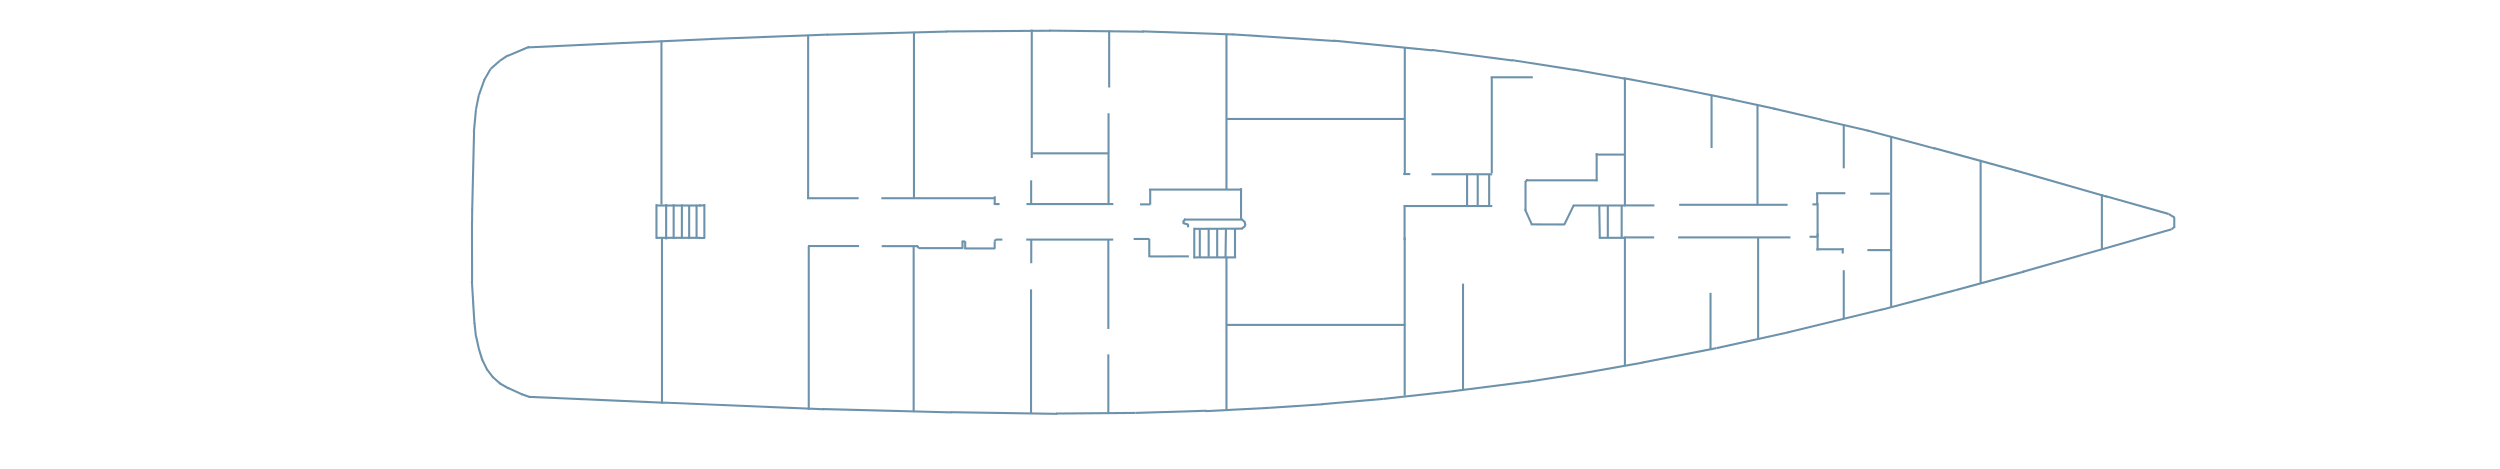
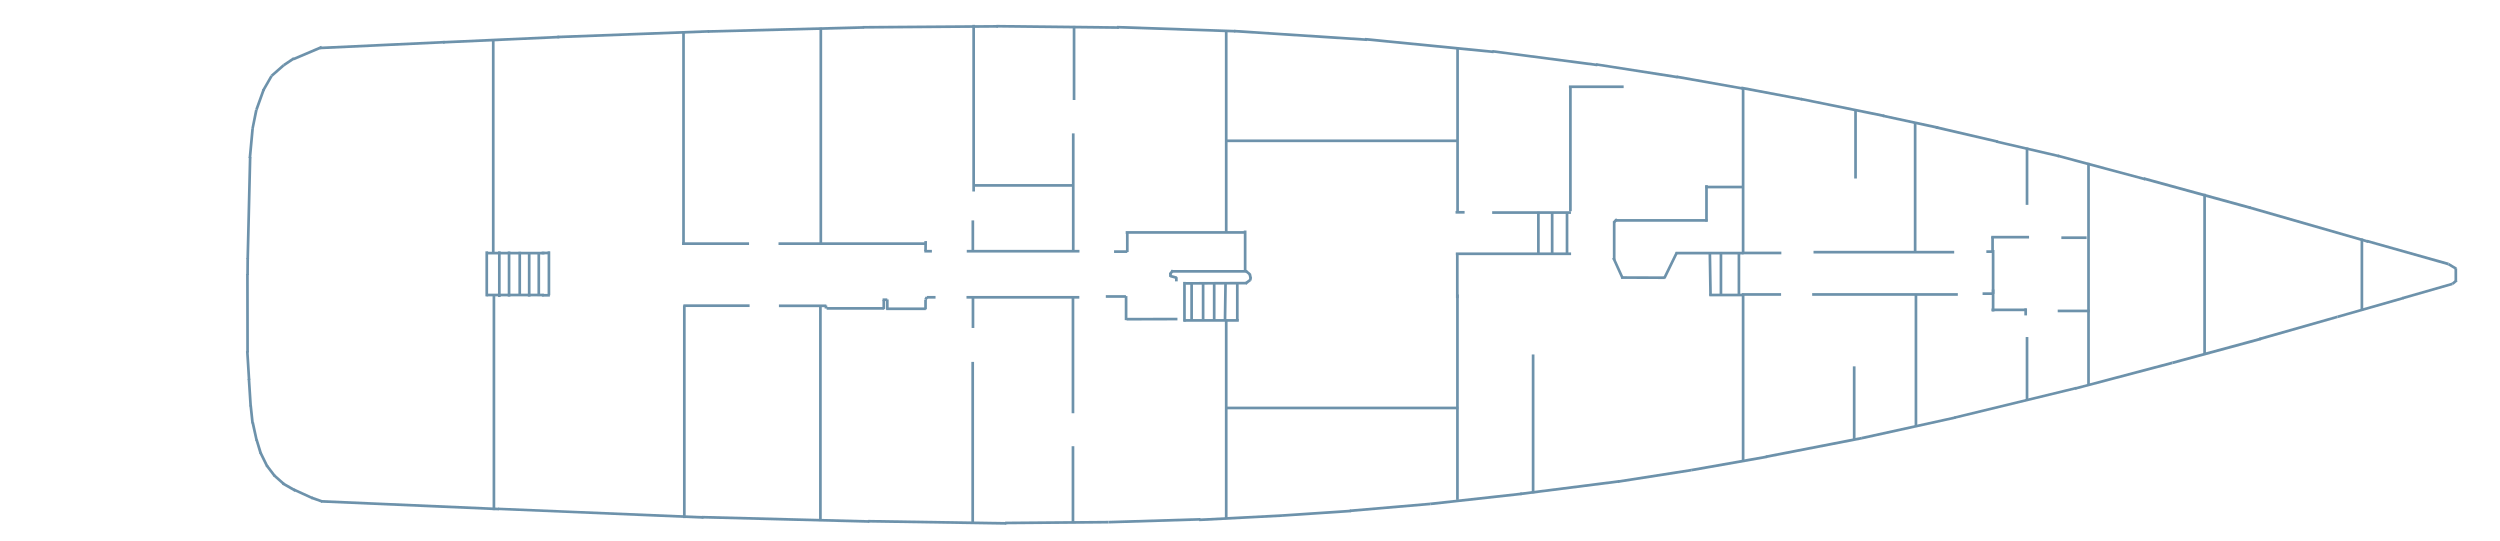
- <svg xmlns="http://www.w3.org/2000/svg" version="1.2" viewBox="0 510 2400 450">
+ <svg xmlns="http://www.w3.org/2000/svg" version="1.2" viewBox="270 520 1850 400">
  <path id="Forma 1" style="fill: #6d92ab" d="m507.7 553.9l0.8 1.9-21.1 8.9-0.8-1.8z" />
  <path id="Forma 2" style="fill: #6d92ab" d="m487 562.3l1.1 1.7-7.6 5.1-1.1-1.7z" />
  <path id="Forma 3" style="fill: #6d92ab" d="m479.3 567.5l1.3 1.5-9 7.9-1.3-1.5z" />
  <path id="Forma 4" style="fill: #6d92ab" d="m470.1 575.7l1.7 1-6.2 10.8-1.7-1z" />
  <path id="Forma 5" style="fill: #6d92ab" d="m464.2 585.9l1.9 0.6-5.4 15.1-1.9-0.7z" />
  <path id="Forma 6" style="fill: #6d92ab" d="m458.7 601.1l2 0.4-2.9 14.1-1.9-0.4z" />
  <path id="Forma 7" style="fill: #6d92ab" d="m455.9 615.3l2 0.2-2 21.6-2-0.2z" />
  <path id="Forma 8" style="fill: #6d92ab" d="m454.1 636.3h2l-1.8 75.4h-2z" />
  <path id="Forma 9" style="fill: #6d92ab" d="m452.3 711h2l-0.1 12.5h-2z" />
  <path id="Forma 10" style="fill: #6d92ab" d="m452.1 722.8h2l0.1 58.1h-2z" />
  <path id="Forma 11" style="fill: #6d92ab" d="m452 779.9l2-0.1 1.3 21.2-2 0.1z" />
  <path id="Forma 12" style="fill: #6d92ab" d="m453.2 800.4l2-0.1 1.3 20.3-2 0.2z" />
  <path id="Forma 13" style="fill: #6d92ab" d="m454.5 820.1l2-0.2 1.4 13.2-2 0.2z" />
  <path id="Forma 14" style="fill: #6d92ab" d="m456 832.9l2-0.5 2.9 13.4-1.9 0.5z" />
  <path id="Forma 15" style="fill: #6d92ab" d="m458.9 845.6l1.9-0.6 3.2 10.4-2 0.6z" />
  <path id="Forma 16" style="fill: #6d92ab" d="m461.9 855.5l1.8-0.9 5 10.2-1.8 0.9z" />
  <path id="Forma 17" style="fill: #6d92ab" d="m466.6 865.1l1.6-1.2 6 7.9-1.6 1.2z" />
  <path id="Forma 18" style="fill: #6d92ab" d="m472.3 872.6l1.3-1.5 7.3 6.5-1.3 1.5z" />
  <path id="Forma 19" style="fill: #6d92ab" d="m478.7 878.6l1-1.8 9.4 5.4-1 1.8z" />
  <path id="Forma 20" style="fill: #6d92ab" d="m487 883.2l0.8-1.8 14 6.4-0.8 1.8z" />
  <path id="Forma 21" style="fill: #6d92ab" d="m500.3 889.3l0.7-1.9 7.9 2.8-0.7 1.9z" />
  <path id="Forma 22" style="fill: #6d92ab" d="m507.6 892l0.1-2 131.5 5.7-0.1 2z" />
  <path id="Forma 23" style="fill: #6d92ab" d="m638.5 897.5l0.1-1.9 152.1 6.3-0.1 2z" />
  <path id="Forma 24" style="fill: #6d92ab" d="m789.2 903.7l0.1-2 124 3.2v2z" />
  <path id="Forma 25" style="fill: #6d92ab" d="m912.3 906.7l0.1-2 102.3 1.6v2z" />
  <path id="Forma 26" style="fill: #6d92ab" d="m1013.8 908v-2l76.4-0.6v2z" />
  <path id="Forma 27" style="fill: #6d92ab" d="m1090.3 907.4l-0.1-2 68.1-2.1 0.1 2z" />
  <path id="Forma 28" style="fill: #6d92ab" d="m1157.4 905.7l-0.1-2 61.6-3.2 0.1 2z" />
  <path id="Forma 29" style="fill: #6d92ab" d="m1218.8 902.5l-0.1-2 51-3.4 0.2 2z" />
  <path id="Forma 30" style="fill: #6d92ab" d="m1268.9 899l-0.1-2 59.5-5.1 0.1 2z" />
  <path id="Forma 31" style="fill: #6d92ab" d="m1328.5 893.9l-0.3-2 67.9-7.5 0.2 2z" />
  <path id="Forma 32" style="fill: #6d92ab" d="m1395.1 886.5l-0.2-2 73.2-9.3 0.2 2z" />
  <path id="Forma 33" style="fill: #6d92ab" d="m1467.4 877.4l-0.3-2 54.3-8.5 0.3 2z" />
  <path id="Forma 34" style="fill: #6d92ab" d="m1521.7 868.9l-0.4-2 56.1-9.9 0.3 2z" />
  <path id="Forma 35" style="fill: #6d92ab" d="m1577 859l-0.4-2 71-13.8 0.4 2z" />
  <path id="Forma 36" style="fill: #6d92ab" d="m1648 845.2l-0.4-2 69.3-15.2 0.4 1.9z" />
  <path id="Forma 37" style="fill: #6d92ab" d="m1716.6 830l-0.5-1.9 90.2-21.9 0.4 1.9z" />
  <path id="Forma 38" style="fill: #6d92ab" d="m1805.7 808.5l-0.5-1.9 72.1-19.1 0.5 2z" />
  <path id="Forma 39" style="fill: #6d92ab" d="m1877.8 789.5l-0.5-2 65.5-17.8 0.6 2z" />
  <path id="Forma 40" style="fill: #6d92ab" d="m1942.2 771.9l-0.5-2 57.8-16.4 0.5 1.9z" />
  <path id="Forma 41" style="fill: #6d92ab" d="m2000 755.4l-0.5-1.9 48.7-13.9 0.6 1.9z" />
  <path id="Forma 42" style="fill: #6d92ab" d="m2048.2 741.6l-0.6-1.9 37-10.6 0.5 1.9z" />
  <path id="Forma 43" style="fill: #6d92ab" d="m2085.5 730.8l-1.3-1.5 3.2-2.7 1.2 1.6z" />
  <path id="Forma 44" style="fill: #6d92ab" d="m2088.3 727.8h-2v-9.2h2z" />
  <path id="Forma 45" style="fill: #6d92ab" d="m2088.1 718l-1 1.7-5.7-3.4 1-1.7z" />
  <path id="Forma 46" style="fill: #6d92ab" d="m2082.2 714.4l-0.6 2-60.4-17.1 0.5-1.9z" />
  <path id="Forma 47" style="fill: #6d92ab" d="m2022.9 697.9l-0.6 1.9-88.2-25.3 0.5-2z" />
  <path id="Forma 48" style="fill: #6d92ab" d="m1935.7 672.8l-0.6 2-79.1-21.7 0.6-2z" />
  <path id="Forma 49" style="fill: #6d92ab" d="m1857.8 651.7l-0.5 1.9-65-17.4 0.6-1.9z" />
  <path id="Forma 50" style="fill: #6d92ab" d="m1794 634.6l-0.5 1.9-46.5-10.8 0.4-1.9z" />
  <path id="Forma 51" style="fill: #6d92ab" d="m1748.7 623.9l-0.5 1.9-45.9-10.6 0.5-2z" />
  <path id="Forma 52" style="fill: #6d92ab" d="m1704.4 613.5l-0.4 2-41.1-8.9 0.5-1.9z" />
  <path id="Forma 53" style="fill: #6d92ab" d="m1664.6 604.8l-0.4 2-61.8-12.6 0.4-1.9z" />
  <path id="Forma 54" style="fill: #6d92ab" d="m1604.1 592.6l-0.4 1.9-45.4-8.5 0.4-2z" />
  <path id="Forma 55" style="fill: #6d92ab" d="m1560.1 584.6l-0.3 1.9-49.3-8.7 0.3-2z" />
  <path id="Forma 56" style="fill: #6d92ab" d="m1511.7 576.1l-0.4 2-60.4-9.5 0.3-1.9z" />
  <path id="Forma 57" style="fill: #6d92ab" d="m1452.2 567.1l-0.2 2-77.9-10.2 0.3-1.9z" />
  <path id="Forma 58" style="fill: #6d92ab" d="m1375.4 557.4l-0.2 2-95.3-9.4 0.2-2z" />
  <path id="Forma 59" style="fill: #6d92ab" d="m1281.6 548.4l-0.1 2-98.3-6.4 0.1-2z" />
  <path id="Forma 60" style="fill: #6d92ab" d="m1184.2 542.1v2l-87.6-3v-2z" />
  <path id="Forma 61" style="fill: #6d92ab" d="m1098 539.4v2l-90.7-1v-2z" />
  <path id="Forma 62" style="fill: #6d92ab" d="m1008.5 538.5v2l-100.1 0.7-0.1-2z" />
  <path id="Forma 63" style="fill: #6d92ab" d="m909.1 539.3l0.1 2-115.5 3v-2z" />
  <path id="Forma 64" style="fill: #6d92ab" d="m794.7 542.2l0.1 2-112.3 4.2-0.1-2z" />
  <path id="Forma 65" style="fill: #6d92ab" d="m683.8 546.4l0.1 2-86.1 3.9-0.1-2z" />
  <path id="Forma 66" style="fill: #6d92ab" d="m599 550.2l0.1 2-92.3 4.3-0.1-2z" />
  <path id="Forma 67" style="fill: #6d92ab" d="m634 549h2v157.5h-2z" />
  <path id="Forma 68" style="fill: #6d92ab" d="m634.5 738.3h2v159.2h-2z" />
  <path id="Forma 69" style="fill: #6d92ab" d="m630 739.3v-2h42.5v2z" />
  <path id="Forma 70" style="fill: #6d92ab" d="m630.1 708.3v-2h42.8v2z" />
  <path id="Forma 71" style="fill: #6d92ab" d="m629.2 706h2v33.3h-2z" />
  <path id="Forma 72" style="fill: #6d92ab" d="m638.5 706h2v33.8h-2z" />
  <path id="Forma 73" style="fill: #6d92ab" d="m645.7 706.1h2v33.4h-2z" />
  <path id="Forma 74" style="fill: #6d92ab" d="m653.6 706.3h2v32.7h-2z" />
  <path id="Forma 75" style="fill: #6d92ab" d="m660.6 706.8h2v32.7h-2z" />
  <path id="Forma 76" style="fill: #6d92ab" d="m667.7 706.6h2v32.5h-2z" />
  <path id="Forma 77" style="fill: #6d92ab" d="m670.8 708.2v-2h6.1v2z" />
  <path id="Forma 78" style="fill: #6d92ab" d="m671 739.5v-2h5.9v2z" />
  <path id="Forma 79" style="fill: #6d92ab" d="m677.2 738.5h-2v-32.5h2z" />
  <path id="Forma 80" style="fill: #6d92ab" d="m775.4 746h2v157.4h-2z" />
  <path id="Forma 81" style="fill: #6d92ab" d="m776.8 700.2h-2v-156.8h2z" />
  <path id="Forma 82" style="fill: #6d92ab" d="m774.7 701.3v-2h49.6v2z" />
  <path id="Forma 83" style="fill: #6d92ab" d="m846.1 701.3v-2h109.2v2z" />
  <path id="Forma 84" style="fill: #6d92ab" d="m954 698.4h2l-0.1 7.5-2-0.1z" />
  <path id="Forma 85" style="fill: #6d92ab" d="m954 706.9v-2h5.6v2z" />
  <path id="Forma 86" style="fill: #6d92ab" d="m985.4 706.9v-2h83.4v2z" />
  <path id="Forma 87" style="fill: #6d92ab" d="m1094.4 707.2v-2h9.8v2z" />
  <path id="Forma 88" style="fill: #6d92ab" d="m1105.2 706.5h-2v-14.1h2z" />
  <path id="Forma 89" style="fill: #6d92ab" d="m1103 693v-2h88.1v2z" />
  <path id="Forma 90" style="fill: #6d92ab" d="m1190.4 690.6h2v29.6h-2z" />
  <path id="Forma 91" style="fill: #6d92ab" d="m1192.9 719.8v2h-56.2v-2z" />
  <path id="Forma 92" style="fill: #6d92ab" d="m876.4 540.5h2v159.4h-2z" />
  <path id="Forma 93" style="fill: #6d92ab" d="m990.9 706.1h-2v-23h2z" />
  <path id="Forma 94" style="fill: #6d92ab" d="m991.5 661.7h-2v-123.3h2z" />
  <path id="Forma 95" style="fill: #6d92ab" d="m991.1 658.2v-2h72.7v2z" />
  <path id="Forma 96" style="fill: #6d92ab" d="m1065.2 705.7h-2v-87h2z" />
  <path id="Forma 97" style="fill: #6d92ab" d="m1065.8 594h-2v-54.8h2z" />
  <path id="Forma 98" style="fill: #6d92ab" d="m1178.4 691.9h-2v-148.8h2z" />
  <path id="Forma 99" style="fill: #6d92ab" d="m1347.6 555.5h2v121.5h-2z" />
  <path id="Forma 100" style="fill: #6d92ab" d="m1347.1 678.1v-2h6.7v2z" />
  <path id="Forma 101" style="fill: #6d92ab" d="m1374.2 678.3v-2h58.3v2z" />
  <path id="Forma 102" style="fill: #6d92ab" d="m1191.1 721.1l1.3-1.5 3.3 2.8-1.3 1.5z" />
  <path id="Forma 103" style="fill: #6d92ab" d="m1193.8 723l2-0.5 0.7 3.2-2 0.4z" />
  <path id="Forma 104" style="fill: #6d92ab" d="m1194.5 725.3l2 0.3-0.4 2.1-1.9-0.4z" />
  <path id="Forma 105" style="fill: #6d92ab" d="m1194.5 726.4l1.3 1.5-3.4 2.7-1.3-1.6z" />
  <path id="Forma 106" style="fill: #6d92ab" d="m1192.8 728.5v2l-45.8 0.2v-2z" />
  <path id="Forma 107" style="fill: #6d92ab" d="m1137.2 719.4l1.6 1.2-2.1 2.8-1.6-1.2z" />
  <path id="Forma 108" style="fill: #6d92ab" d="m1135.1 721.9h2v3h-2z" />
  <path id="Forma 109" style="fill: #6d92ab" d="m1135.7 725.2l0.6-1.9 4.8 1.3-0.5 2z" />
  <path id="Forma 110" style="fill: #6d92ab" d="m1139.5 725.1h2v3.1h-2z" />
  <path id="Forma 111" style="fill: #6d92ab" d="m775.7 747.2v-2h49v2z" />
  <path id="Forma 112" style="fill: #6d92ab" d="m846.4 747.3v-2h35.1v2z" />
  <path id="Forma 113" style="fill: #6d92ab" d="m880.2 746.1h2v2.2h-2z" />
  <path id="Forma 114" style="fill: #6d92ab" d="m881.7 749.2v-2h42.5v2z" />
  <path id="Forma 115" style="fill: #6d92ab" d="m925 748.8h-2v-6.9h2z" />
  <path id="Forma 116" style="fill: #6d92ab" d="m923.1 742.8v-2h3.5v2z" />
  <path id="Forma 117" style="fill: #6d92ab" d="m925.6 741.6h2v7.4h-2z" />
  <path id="Forma 118" style="fill: #6d92ab" d="m925.8 749.5v-2h29.3v2z" />
  <path id="Forma 119" style="fill: #6d92ab" d="m955.9 748.9h-2v-7.2h2z" />
  <path id="Forma 120" style="fill: #6d92ab" d="m955.7 742.2l-1.7-1 1-1.8 1.8 1z" />
  <path id="Forma 121" style="fill: #6d92ab" d="m955.8 741v-2h6.5v2z" />
  <path id="Forma 122" style="fill: #6d92ab" d="m985.2 741v-2h83.5v2z" />
  <path id="Forma 123" style="fill: #6d92ab" d="m1088.3 740.4v-2h14.9v2z" />
  <path id="Forma 124" style="fill: #6d92ab" d="m1102.3 739.1h2v17.8h-2z" />
  <path id="Forma 125" style="fill: #6d92ab" d="m1103.7 757.2v-2l37.6-0.1v2z" />
  <path id="Forma 126" style="fill: #6d92ab" d="m1145.5 728.6h2v29.4h-2z" />
  <path id="Forma 127" style="fill: #6d92ab" d="m1150.8 729.7h2v27.8h-2z" />
  <path id="Forma 129" style="fill: #6d92ab" d="m1186.6 757.2h-2v-27.8h2z" />
  <path id="Forma 141" style="fill: #6d92ab" d="m1145.9 758.1v-2h40.8v2z" />
  <path id="Forma 142" style="fill: #6d92ab" d="m1177.4 625.2v-2h171.5v2z" />
  <path id="Forma 143" style="fill: #6d92ab" d="m1176.8 822.9v-2h172.4v2z" />
  <path id="Forma 144" style="fill: #6d92ab" d="m1349.4 740.6h-2v-32h2z" />
  <path id="Forma 145" style="fill: #6d92ab" d="m1347.3 708.8v-2h85.3v2z" />
  <path id="Forma 146" style="fill: #6d92ab" d="m1409.4 707.4h-2v-30.7h2z" />
  <path id="Forma 147" style="fill: #6d92ab" d="m1417.6 677.4h2v30.4h-2z" />
  <path id="Forma 148" style="fill: #6d92ab" d="m1428.6 677h2v31.3h-2z" />
  <path id="Forma 149" style="fill: #6d92ab" d="m1433.1 676.3h-2v-92.2h2z" />
  <path id="Forma 150" style="fill: #6d92ab" d="m1431 585.2v-2h40.5v2z" />
  <path id="Forma 151" style="fill: #6d92ab" d="m1558.9 585.7h2v121.6h-2z" />
  <path id="Forma 152" style="fill: #6d92ab" d="m1558.9 738.3h2v122.9h-2zm457.9-41.8h2v53.3h-2z" />
  <path id="Forma 153" style="fill: #6d92ab" d="m1900.4 663.4h2v119.1h-2z" />
  <path id="Forma 154" style="fill: #6d92ab" d="m1814.5 640.5h2v164.9h-2z" />
  <path id="Forma 155" style="fill: #6d92ab" d="m1769 629.2h2v42.4h-2z" />
  <path id="Forma 156" style="fill: #6d92ab" d="m1686.2 610.4h2v96.7h-2z" />
  <path id="Forma 157" style="fill: #6d92ab" d="m1642.1 601h2v51.1h-2z" />
  <path id="Forma 158" style="fill: #6d92ab" d="m1559.3 708.2v-2h28.9v2z" />
  <path id="Forma 159" style="fill: #6d92ab" d="m1612 707.6v-2h104.1v2z" />
  <path id="Forma 160" style="fill: #6d92ab" d="m1739.9 707.2v-2h5.2v2z" />
  <path id="Forma 161" style="fill: #6d92ab" d="m1558.9 738.9v-2h29.1v2z" />
  <path id="Forma 162" style="fill: #6d92ab" d="m1611 738.9v-2h107.8v2z" />
  <path id="Forma 163" style="fill: #6d92ab" d="m1737.1 738.3v-2h7.6v2z" />
  <path id="Forma 164" style="fill: #6d92ab" d="m1745.9 737.5h-2v-32.5h2z" />
  <path id="Forma 165" style="fill: #6d92ab" d="m1743.9 734.2h2v16.3h-2z" />
  <path id="Forma 166" style="fill: #6d92ab" d="m1743.7 750.3v-2h25.9v2z" />
  <path id="Forma 167" style="fill: #6d92ab" d="m1768 748.2h2v5.2h-2z" />
  <path id="Forma 168" style="fill: #6d92ab" d="m1769 769.4h2v46.8h-2z" />
  <path id="Forma 169" style="fill: #6d92ab" d="m1686.8 737.5h2v98.1h-2z" />
  <path id="Forma 170" style="fill: #6d92ab" d="m1641.1 791.1h2v54.1h-2z" />
  <path id="Forma 171" style="fill: #6d92ab" d="m1743.5 695.3h2v11.3h-2z" />
  <path id="Forma 172" style="fill: #6d92ab" d="m1743.5 696.5v-2h28v2z" />
  <path id="Forma 173" style="fill: #6d92ab" d="m1769.2 695.1h2v0.4h-2z" />
  <path id="Forma 174" style="fill: #6d92ab" d="m1795.4 696.9v-2h18.7v2z" />
  <path id="Forma 175" style="fill: #6d92ab" d="m1792.7 751.1v-2h23.7v2z" />
  <path id="Forma 176" style="fill: #6d92ab" d="m1560.1 657.4v2h-28.2v-2z" />
  <path id="Forma 177" style="fill: #6d92ab" d="m1531.8 657h2v27h-2z" />
  <path id="Forma 178" style="fill: #6d92ab" d="m1533.6 682.1v2h-68.6v-2z" />
  <path id="Forma 179" style="fill: #6d92ab" d="m1465.9 681.5l1.4 1.4-2.5 2.5-1.4-1.4z" />
  <path id="Forma 180" style="fill: #6d92ab" d="m1463.5 684.1h2v28.2h-2z" />
  <path id="Forma 181" style="fill: #6d92ab" d="m1463 711.2l1.8-0.8 6.8 15-1.8 0.8z" />
  <path id="Forma 182" style="fill: #6d92ab" d="m1469.6 726.4v-2l32.4 0.1v2z" />
  <path id="Forma 183" style="fill: #6d92ab" d="m1502.5 726.3l-1.8-0.9 9.3-19 1.8 0.8z" />
  <path id="Forma 184" style="fill: #6d92ab" d="m1510 708.3v-2h50.2v2zm24.3-0.5l2-0.1 0.5 31.1h-2z" />
  <path id="Forma 185" style="fill: #6d92ab" d="m1534.9 739.3v-2h25.7v2z" />
  <path id="Forma 186" style="fill: #6d92ab" d="m1544.5 738.2h-2v-31.1h2z" />
  <path id="Forma 187" style="fill: #6d92ab" d="m1555.8 707.3h2v31.5h-2z" />
  <path id="Forma 130" style="fill: #6d92ab" d="m1177.5 757.1h-2l0.4-28.1h2z" />
  <path id="Forma 131" style="fill: #6d92ab" d="m1169.5 757.1h-2v-27.9h2z" />
  <path id="Forma 132" style="fill: #6d92ab" d="m1161.3 756.5h-2v-27.5h2z" />
  <path id="Forma 133" style="fill: #6d92ab" d="m1176.4 756.6h2v147.3h-2z" />
  <path id="Forma 134" style="fill: #6d92ab" d="m1347.5 737.9h2v152h-2z" />
  <path id="Forma 135" style="fill: #6d92ab" d="m1403.5 782.3h2v102.7h-2z" />
  <path id="Forma 136" style="fill: #6d92ab" d="m876.1 746h2v159.6h-2z" />
  <path id="Forma 137" style="fill: #6d92ab" d="m989 739.5h2v23.2h-2z" />
  <path id="Forma 138" style="fill: #6d92ab" d="m988.8 787.8h2v118.9h-2z" />
  <path id="Forma 139" style="fill: #6d92ab" d="m1063 739.7h2v86.1h-2z" />
  <path id="Forma 140" style="fill: #6d92ab" d="m1063 850.2h2v56.9h-2z" />
</svg>
